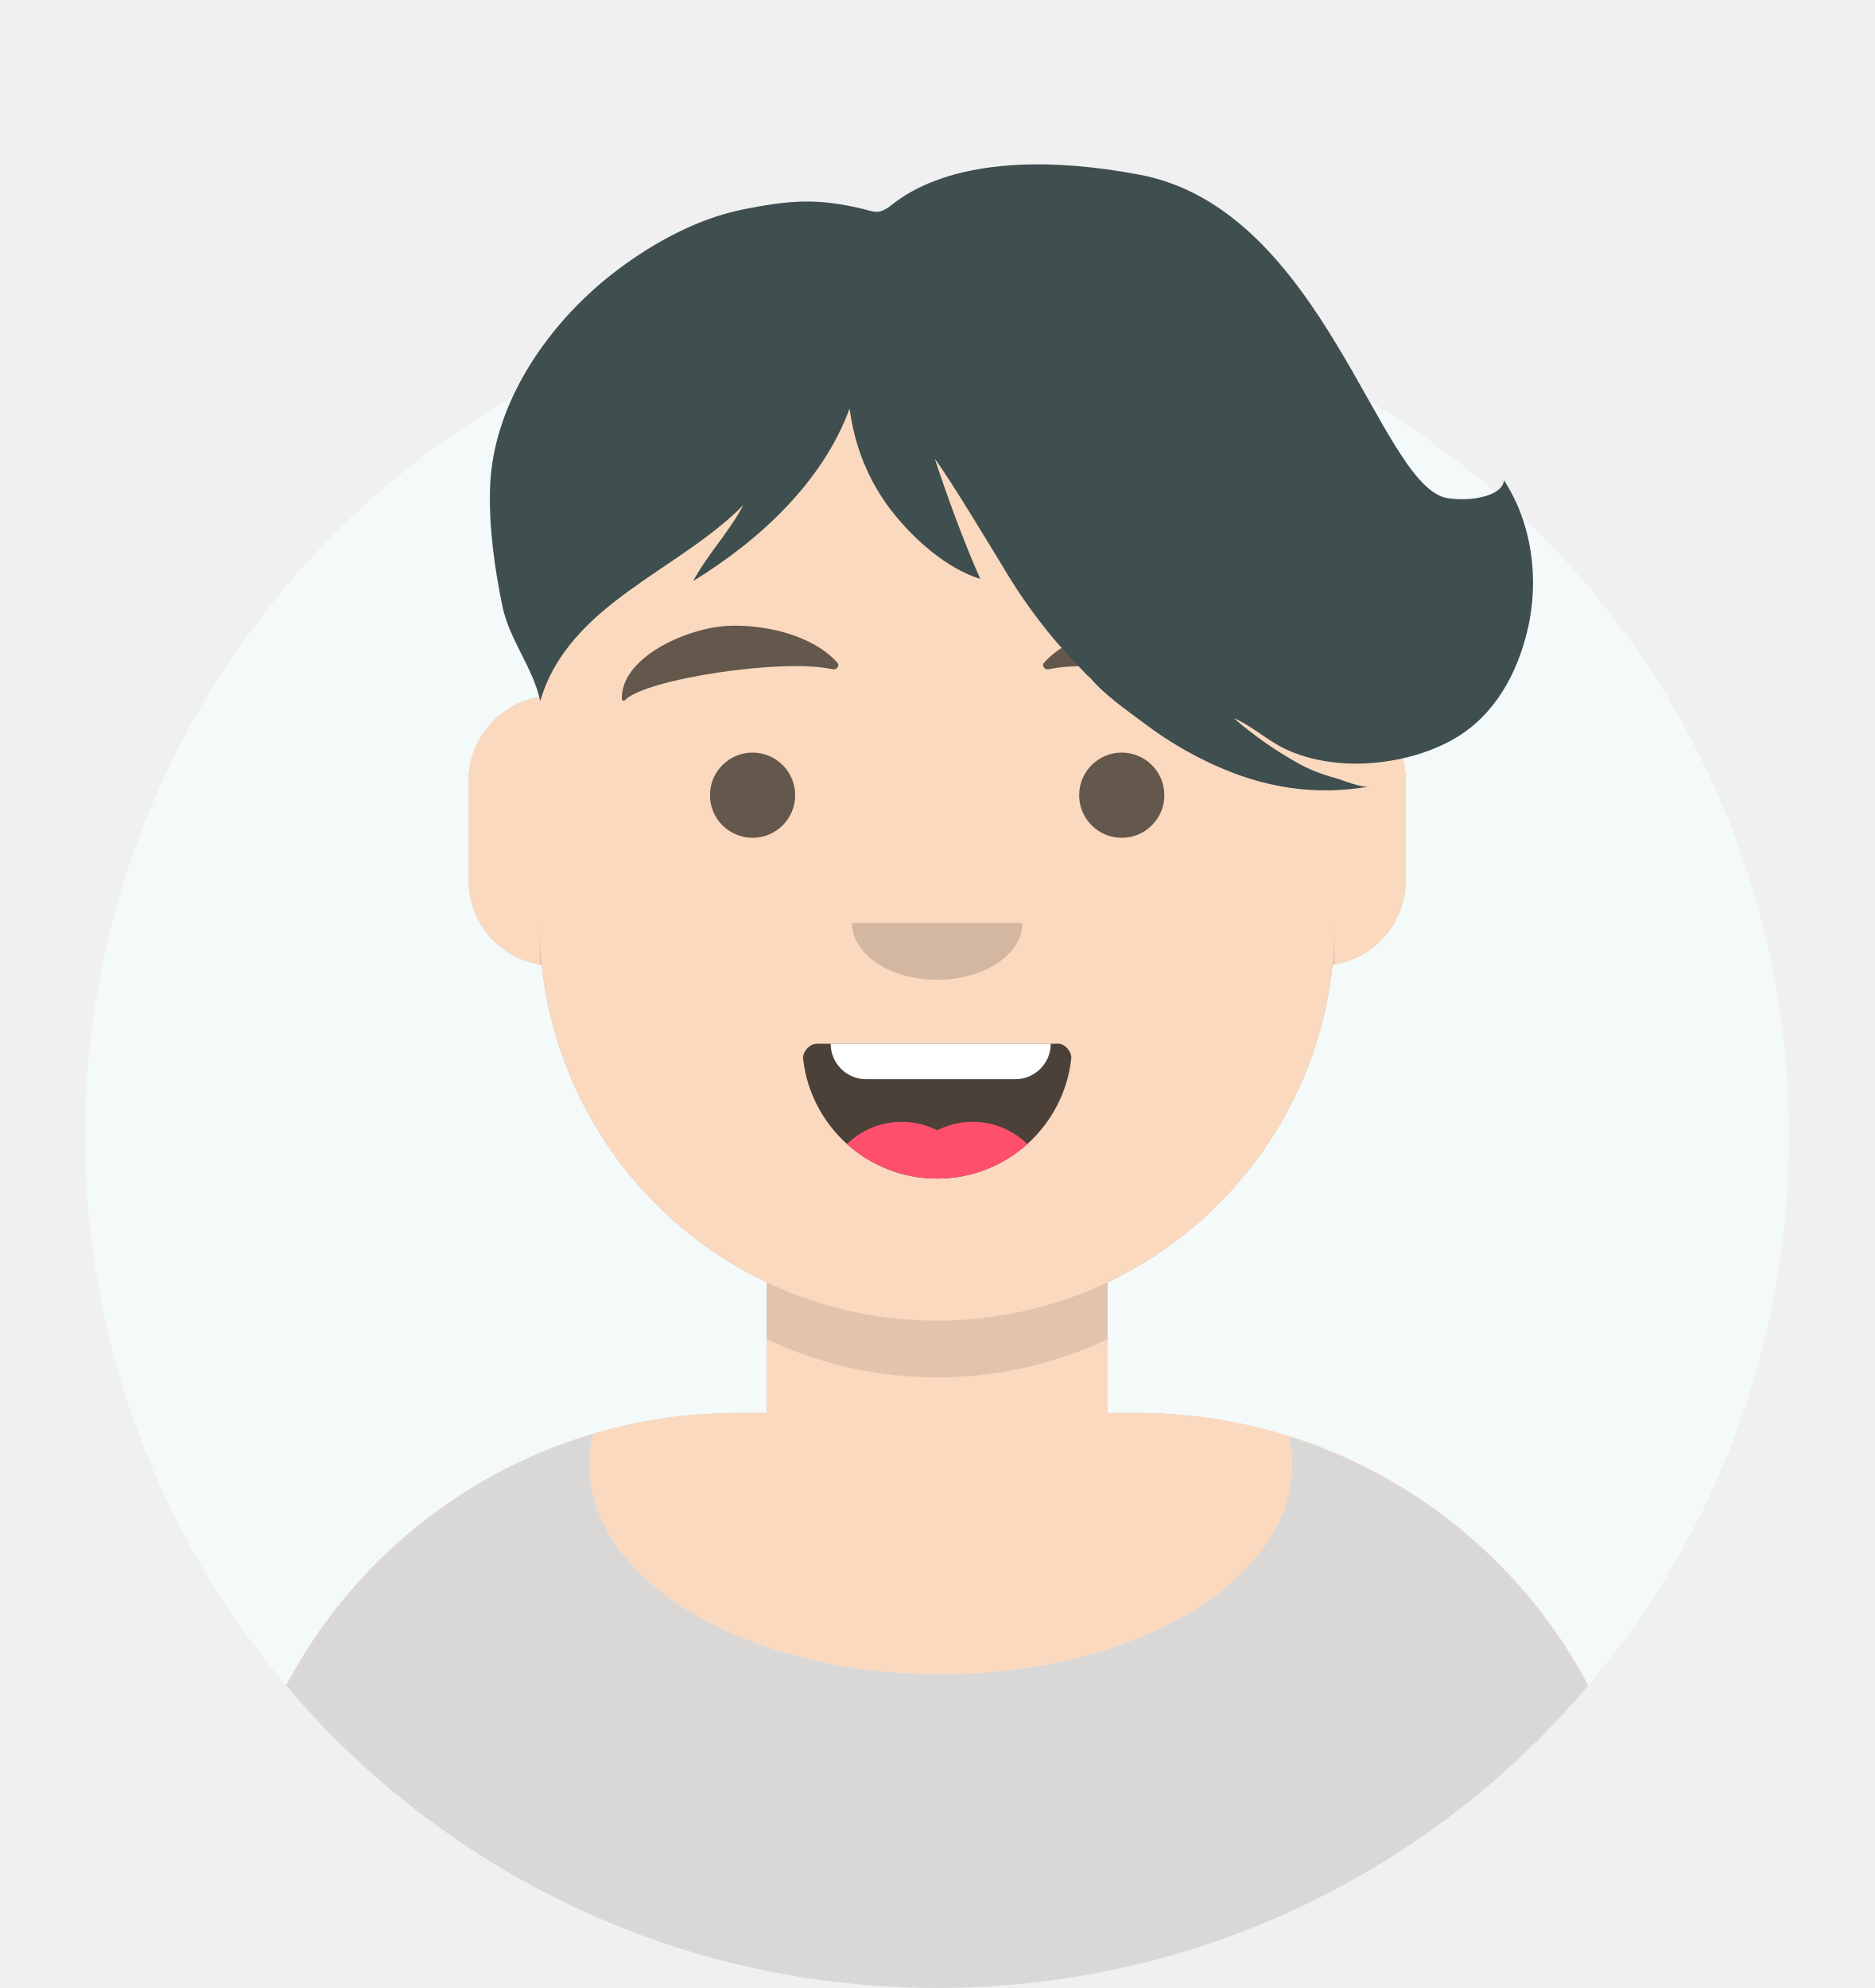
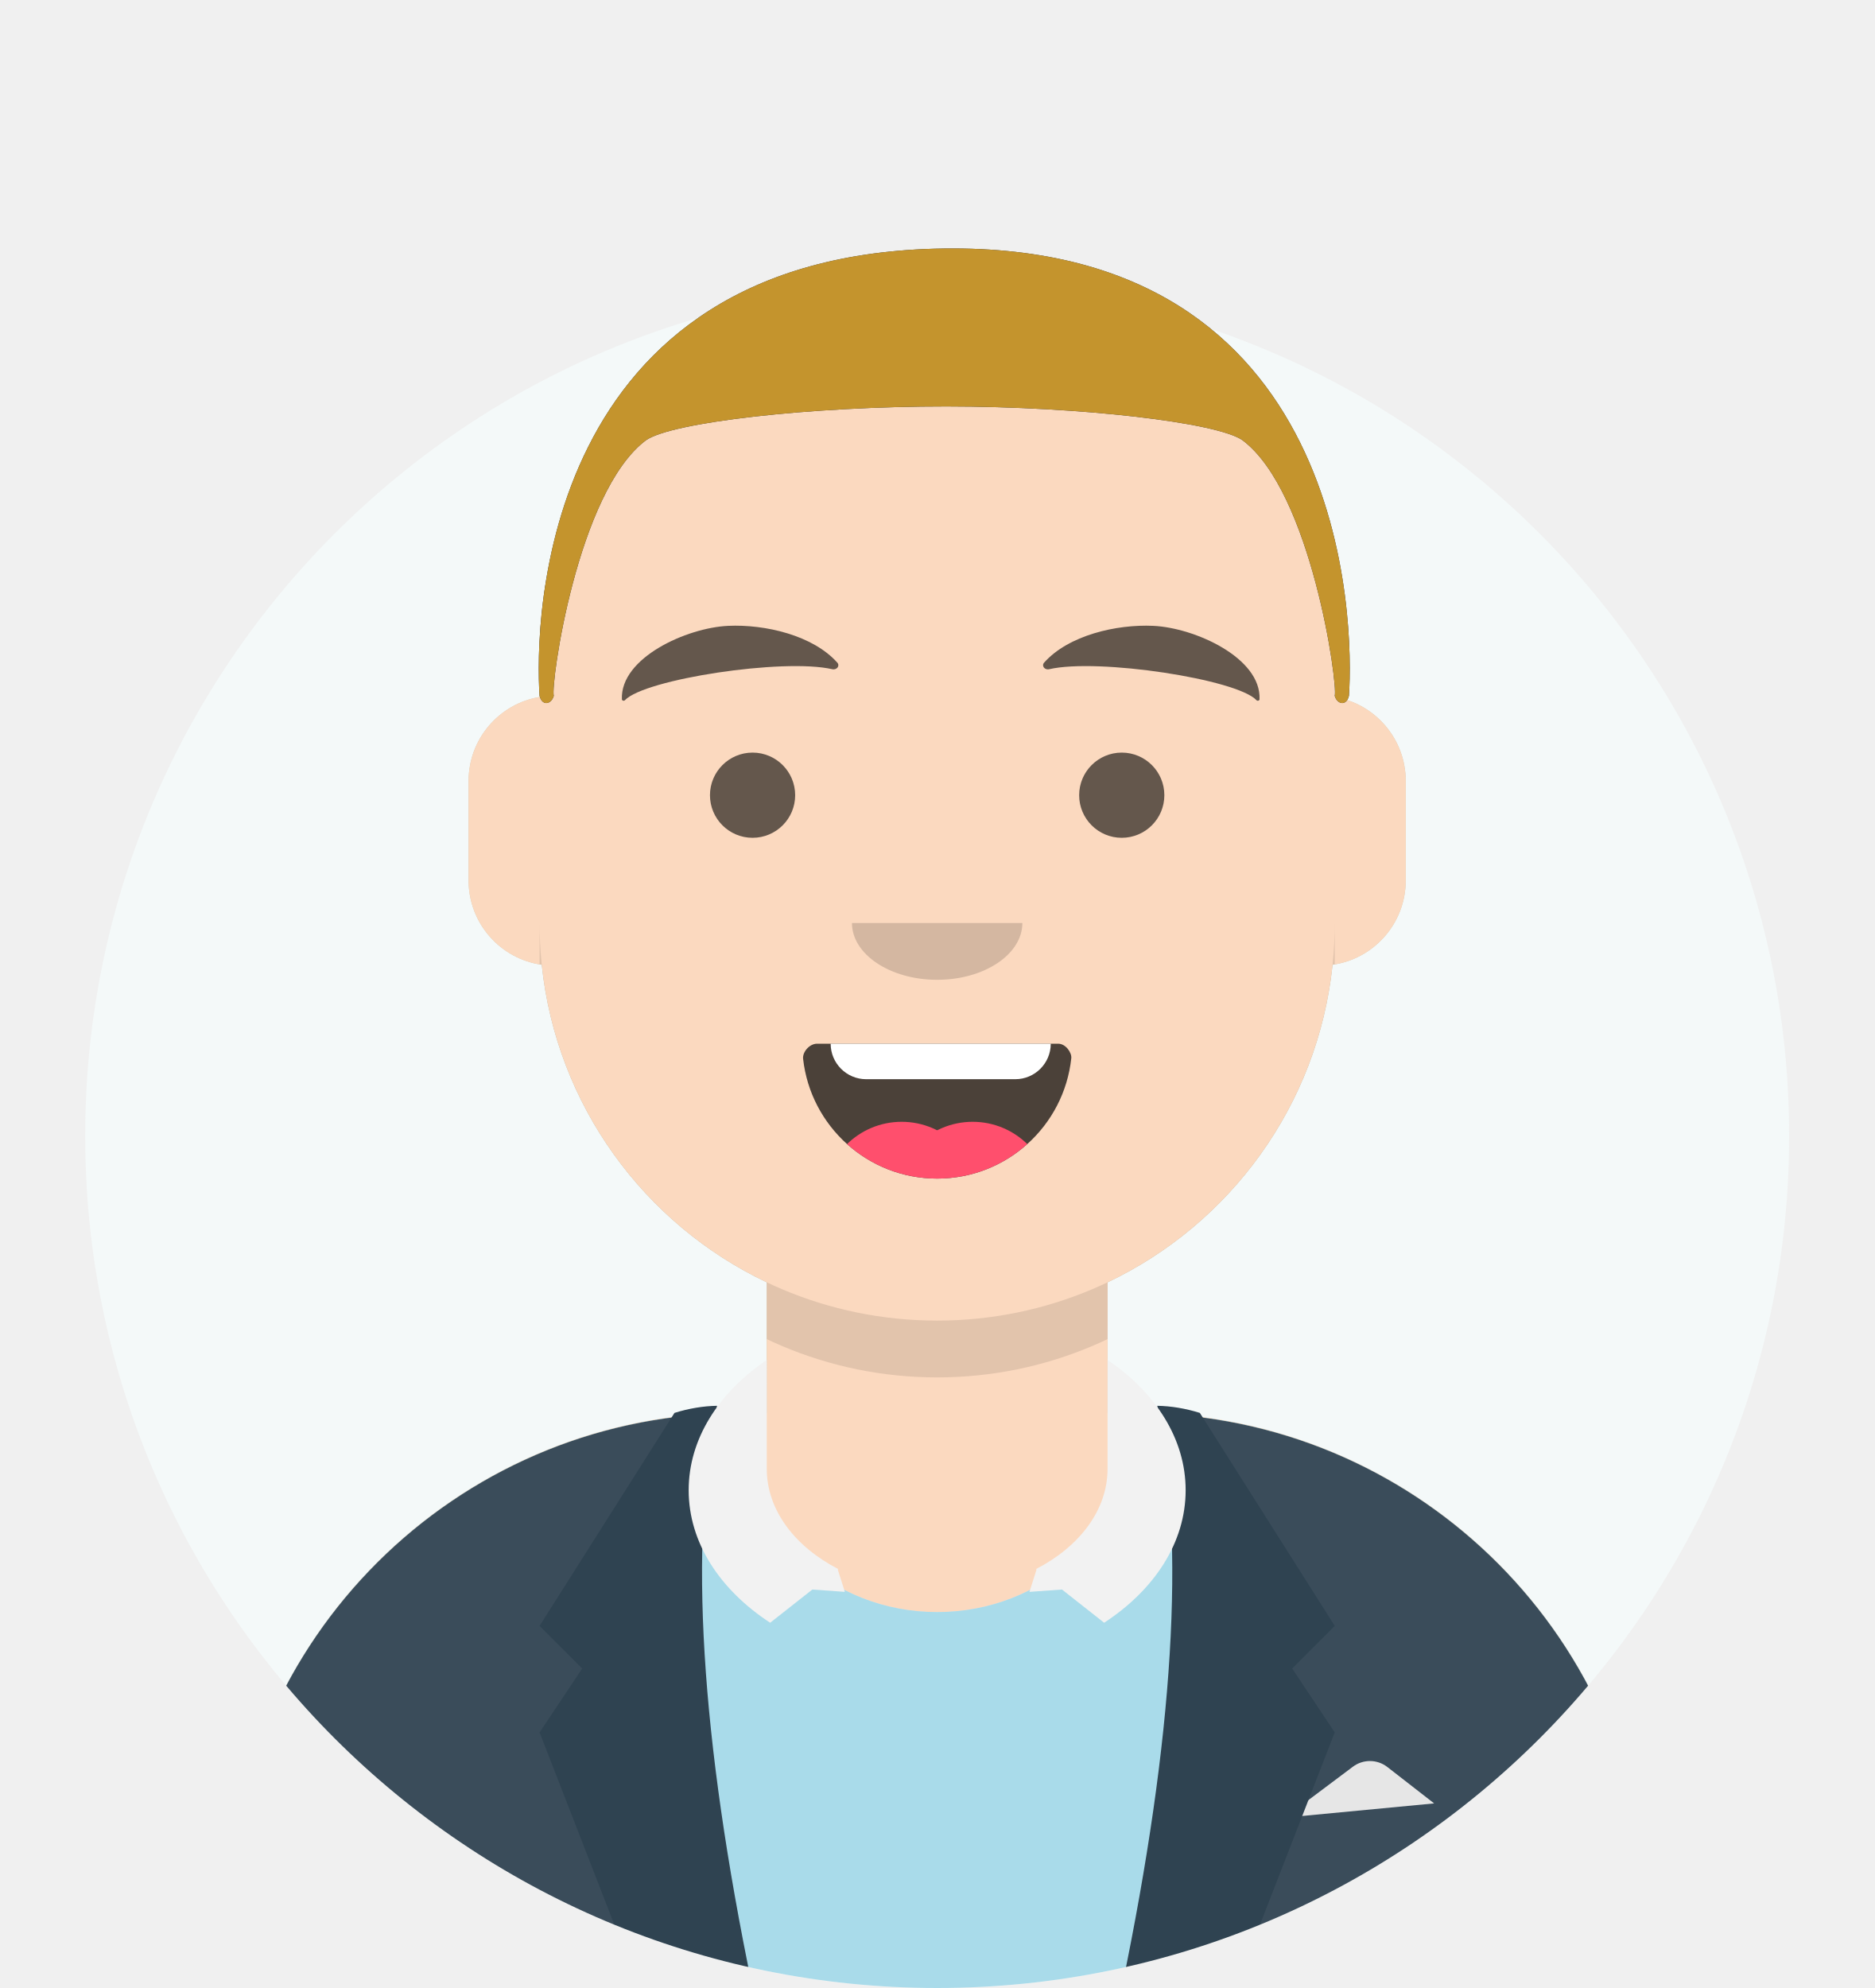
<svg xmlns="http://www.w3.org/2000/svg" xmlns:xlink="http://www.w3.org/1999/xlink" width="264px" height="280px" viewBox="0 0 264 280" version="1.1">
  <defs>
    <circle id="circle_path-1" cx="120" cy="120" r="120" />
    <path d="M-3.19744231e-14,160 L-3.19744231e-14,-1.42108547e-14 L264,-1.42108547e-14 L264,160 L252,160 C252,226.274 198.274,280 132,280 C65.726,280 12,226.274 12,160 L12,160 L-3.19744231e-14,160 Z" id="circle_path-3" />
    <path d="M100,0 C130.928,-5.68137151e-15 156,25.072 156,56 L156.001,62.166 C161.676,63.119 166,68.054 166,74 L166,88 C166,94.052 161.519,99.058 155.694,99.881 C153.628,119.686 141.238,136.422 124.001,144.61 L124,163 L128,163 C167.765,163 200,195.235 200,235 L200,244 L0,244 L0,235 C-4.86974701e-15,195.235 32.235,163 72,163 L76,163 L76,144.611 C58.763,136.422 46.372,119.687 44.305,99.881 C38.481,99.058 34,94.052 34,88 L34,74 C34,68.054 38.325,63.118 44,62.166 L44,56 C44,25.072 69.072,5.68137151e-15 100,0 Z" id="circle_path-5" />
    <path d="M83,36.348 C83,52.629 105.162,65.828 132.5,65.828 C159.838,65.828 182,52.629 182,36.348 C182,34.985 181.845,33.645 181.544,32.331 C210.784,41.488 232,68.792 232,101.052 L232,110 L32,110 L32,101.052 C32,68.397 53.739,40.82 83.534,32.002 C83.182,33.421 83,34.871 83,36.348 Z" id="circle_path-7" />
    <rect id="circle_path-9" x="0" y="0" width="264" height="280" />
    <path d="M74,0 C114.869,0 148,33.131 148,74 L148,84.148 L148,197.608 C135.525,187.237 119.491,181 102,181 L102,181 L98,181 L98,162.611 C115.531,154.283 128.048,137.115 129.791,116.867 C135.569,116.002 140,111.019 140,105 L140,105 L140,92 C140,87.354 137.359,83.324 133.497,81.33 C132.724,81.05 131.952,80.748 131.181,80.426 C130.795,80.32 130.401,80.233 130,80.166 L130,80.166 L130,79.917 C117.224,74.234 104.878,63.071 96.11,47.885 C93.175,42.801 90.831,37.595 89.066,32.397 C80.431,42.941 67.745,53.602 52.342,62.495 C42.778,68.017 33.147,72.291 24,75.266 L24,137.247 C29.602,148.318 38.773,157.278 50,162.611 L50,162.611 L50,181 L46,181 C38.327,181 30.935,182.2 24,184.423 L24,230 C24,244.106 13.569,255.776 0,257.716 L0,74 C0,33.131 33.131,0 74,0 Z" id="circle_path-11" />
  </defs>
  <g id="circle_Avataaar/Circle" stroke="none" stroke-width="1" fill="none" fill-rule="evenodd">
    <g id="circle_Circle" transform="translate(12, 40)">
      <mask id="circle_mask-2" fill="white">
        <use xlink:href="#circle_path-1" />
      </mask>
      <use id="circle_Background-Color" fill="#F4F9F9" xlink:href="#circle_path-1" />
      <g id="circle_Fabric-Color" mask="url(#circle_mask-2)" fill="">
        <rect id="circle_🖍Color" x="0" y="0" width="240" height="240" />
      </g>
    </g>
    <mask id="circle_mask-4" fill="white">
      <use xlink:href="#circle_path-3" />
    </mask>
    <g id="circle_Mask" />
    <g id="circle_Avataaar" mask="url(#circle_mask-4)">
      <g id="circle_Body" transform="translate(32, 36)">
        <mask id="circle_mask-6" fill="white">
          <use xlink:href="#circle_path-5" />
        </mask>
        <use fill="#D0C6AC" xlink:href="#circle_path-5" />
        <g id="circle_Skin-Color" mask="url(#circle_mask-6)" fill="#FBD9BF">
          <g transform="translate(-32, 0)" id="circle_Color">
            <rect x="0" y="0" width="264" height="244" />
          </g>
        </g>
        <path d="M44,94 C44,124.928 69.072,150 100,150 C130.928,150 156,124.928 156,94 L156,94 L156,102 C156,132.928 130.928,158 100,158 C69.072,158 44,132.928 44,102 Z" id="circle_Neck-Shadow" fill-opacity="0.1" fill="#000000" mask="url(#circle_mask-6)" />
      </g>
      <g id="circle_Clothing" transform="translate(0, 170)">
        <defs>
-           <path d="M83,36.348 C83,52.629 105.162,65.828 132.5,65.828 C159.838,65.828 182,52.629 182,36.348 C182,34.985 181.845,33.645 181.544,32.331 C210.784,41.488 232,68.792 232,101.052 L232,110 L32,110 L32,101.052 C32,68.397 53.739,40.82 83.534,32.002 C83.182,33.421 83,34.871 83,36.348 Z" id="shirt_scoop_neck_path-1" />
+           <path d="M160,29.052 C199.765,29.052 232,61.287 232,101.052 L232,110 L32,110 L32,101.052 C32,61.287 64.235,29.052 104,29.052 L105.192,29.052 C105.065,30.036 105,31.037 105,32.052 C105,45.859 117.088,57.052 132,57.052 C146.912,57.052 159,45.859 159,32.052 C159,31.037 158.935,30.036 158.808,29.052 L160,29.052 Z" id="blazer_sweater_path-1" />
        </defs>
-         <g id="shirt_scoop_neck_Clothing/Shirt-Scoop-Neck" stroke="none" stroke-width="1" fill="none" fill-rule="evenodd">
-           <mask id="shirt_scoop_neck_mask-2" fill="white">
-             <use xlink:href="#shirt_scoop_neck_path-1" />
+         <g id="blazer_sweater_Clothing/Blazer-+-Sweater" stroke="none" stroke-width="1" fill="none" fill-rule="evenodd">
+           <mask id="blazer_sweater_mask-2" fill="white">
+             <use xlink:href="#blazer_sweater_path-1" />
          </mask>
-           <use id="shirt_scoop_neck_Clothes" fill="#E6E6E6" xlink:href="#shirt_scoop_neck_path-1" />
-           <g id="shirt_scoop_neck_Fabric-Color" mask="url(#shirt_scoop_neck_mask-2)" fill="#DAD8D7">
-             <rect id="shirt_scoop_neck_🖍Color" x="0" y="0" width="264" height="110" />
+           <use id="blazer_sweater_Clothes" fill="#E6E6E6" xlink:href="#blazer_sweater_path-1" />
+           <g id="blazer_sweater_Fabric-Color" mask="url(#blazer_sweater_mask-2)" fill="#A9DBEA">
+             <rect id="blazer_sweater_🖍Color" x="0" y="0" width="264" height="110" />
          </g>
+           <g id="blazer_sweater_Blazer" transform="translate(32, 28)">
+             <path d="M64,40.5 C64,55.709 65.961,69.921 69.362,82.001 L0,82 L0,73.052 C-4.73779789e-15,34.365 30.512,2.804 68.785,1.122 C65.74,12.731 64,26.173 64,40.5 Z M200,73.052 L200,82 L131.638,82.001 C135.039,69.921 137,55.709 137,40.5 C137,26.194 135.265,12.771 132.229,1.174 C170.025,3.363 200,34.707 200,73.052 Z" id="blazer_sweater_Saco" fill="#3A4C5A" />
+             <path d="M149,58 L158.556,50.833 C159.999,49.751 161.988,49.768 163.412,50.876 L170,56 L170,56 L149,58 Z" id="blazer_sweater_Pocket-hanky" fill="#E6E6E6" />
+             <path d="M69,0 C65,19.333 66.667,46.667 74,82 L58,82 L44,46 L50,37 L44,31 L63,1 C65.028,0.369 67.028,0.036 69,0 Z" id="blazer_sweater_Wing" fill="#2F4351" />
+             <path d="M151,0 C147,19.333 148.667,46.667 156,82 L140,82 L126,46 L132,37 L126,31 L145,1 C147.028,0.369 149.028,0.036 151,0 Z" id="blazer_sweater_Wing" fill="#2F4351" transform="translate(141, 41) scale(-1, 1) translate(-141, -41) " />
+           </g>
+           <path d="M167,39.888 C167,47.289 162.572,53.945 155.52,58.556 L149.58,53.876 L145,54.208 L146,51.057 L145.922,50.996 C152.022,47.853 156,42.7 156,36.877 L156,21.539 C162.772,26.136 167,32.656 167,39.888 Z M118.078,50.996 L118,51.057 L119,54.208 L114.419,53.876 L108.48,58.556 C101.428,53.945 97,47.289 97,39.888 C97,32.656 101.228,26.136 108.001,21.539 L108,36.877 C108,42.7 111.978,47.853 118.078,50.996 Z" id="blazer_sweater_Collar" fill="#F2F2F2" />
        </g>
      </g>
      <g id="circle_Face" transform="translate(76, 82)" fill="#000000">
        <g id="circle_Mouth" transform="translate(2, 52)">
          <defs>
            <path d="M35.118,15.128 C36.176,24.62 44.226,32 54,32 C63.804,32 71.874,24.574 72.892,15.04 C72.974,14.273 72.117,13 71.043,13 C56.149,13 44.738,13 37.087,13 C36.007,13 35.012,14.178 35.118,15.128 Z" id="smile_path-1" />
          </defs>
          <g id="smile_Mouth/Smile" stroke="none" stroke-width="1" fill="none" fill-rule="evenodd">
            <mask id="smile_mask-2" fill="white">
              <use xlink:href="#smile_path-1" />
            </mask>
            <use id="smile_Mouth" fill-opacity="0.7" fill="#000000" xlink:href="#smile_path-1" />
            <path d="M44,2 L65,2 C67.761,2 70,4.239 70,7 L70,13 C70,15.761 67.761,18 65,18 L44,18 C41.239,18 39,15.761 39,13 L39,7 C39,4.239 41.239,2 44,2 Z" id="smile_Teeth" fill="#FFFFFF" mask="url(#smile_mask-2)" />
            <g id="smile_Tongue" mask="url(#smile_mask-2)" fill="#FF4F6D">
              <g transform="translate(38, 24)">
                <circle cx="11" cy="11" r="11" />
                <circle cx="21" cy="11" r="11" />
              </g>
            </g>
          </g>
        </g>
        <g id="circle_Nose" transform="translate(28, 40)" fill-opacity="0.16">
          <g id="default_Nose/Default" stroke="none" stroke-width="1" fill="none" fill-rule="evenodd" fill-opacity="0.16">
            <path d="M16,8 C16,12.418 21.373,16 28,16 L28,16 C34.627,16 40,12.418 40,8" id="default_Nose" fill="#000000" />
          </g>
        </g>
        <g id="circle_Eyes" transform="translate(0, 8)">
          <g id="default_Eyes/Default-😀" stroke="none" stroke-width="1" fill="none" fill-rule="evenodd" fill-opacity="0.6">
            <circle id="default_Eye" fill="#000000" cx="30" cy="22" r="6" />
            <circle id="default_Eye" fill="#000000" cx="82" cy="22" r="6" />
          </g>
        </g>
        <g id="circle_Eyebrow" fill-opacity="0.6">
          <g id="default_natural_Eyebrow/Natural/Default-Natural" stroke="none" stroke-width="1" fill="none" fill-rule="evenodd" fill-opacity="0.6">
            <path d="M26.039,6.21 C20.278,6.983 11.293,12.005 12.044,17.818 C12.069,18.008 12.357,18.067 12.481,17.908 C14.967,14.72 34.193,10.037 41.194,11.015 C41.835,11.104 42.258,10.443 41.821,10.03 C38.077,6.495 31.2,5.512 26.039,6.21" id="default_natural_Eyebrow" fill="#000000" transform="translate(27, 12) rotate(5) translate(-27, -12) " />
            <path d="M85.039,6.21 C79.278,6.983 70.293,12.005 71.044,17.818 C71.069,18.008 71.357,18.067 71.481,17.908 C73.967,14.72 93.193,10.037 100.194,11.015 C100.835,11.104 101.258,10.443 100.821,10.03 C97.077,6.495 90.2,5.512 85.039,6.21" id="default_natural_Eyebrow" fill="#000000" transform="translate(86, 12) scale(-1, 1) rotate(5) translate(-86, -12) " />
          </g>
        </g>
      </g>
      <g id="circle_Top">
        <defs>
-           <path d="M198.747,37.856 C193.606,34.024 187.528,30.74 181.188,29.478 C174.741,28.196 170.829,27.885 164.483,29.405 C162.85,29.797 162.299,30.185 160.862,29.257 C159.651,28.474 151.2,19.767 125.442,24.6 C99.407,29.485 91.673,68.675 82.015,70.166 C78.535,70.703 74.234,69.782 74.099,67.639 C70.136,73.673 69.091,81.646 70.772,88.713 C72.219,94.799 75.269,100.517 80.761,103.85 C85.487,106.717 92.02,107.966 97.482,107.437 C99.967,107.197 102.227,106.674 104.514,105.671 C107.273,104.462 109.471,102.28 112.178,101.128 C109.351,103.576 106.275,105.735 103.002,107.546 C101.363,108.453 99.698,109.078 97.889,109.57 C96.653,109.906 94.128,111.051 92.933,110.752 C100.74,112.148 108.093,110.932 115.252,107.589 C118.483,106.081 121.591,104.257 124.443,102.113 C127.276,99.983 130.538,97.806 132.754,95.004 C131.824,96.207 133.451,94.417 133.666,94.198 C134.274,93.578 134.869,92.946 135.453,92.303 C136.455,91.199 137.451,90.075 138.384,88.912 C140.378,86.426 142.235,83.83 143.891,81.109 C145.569,78.353 152.25,67.236 154.266,64.619 C152.361,70.327 150.287,76.037 147.859,81.544 C152.572,80.074 157.143,76 160.154,72.204 C163.546,67.928 165.555,62.936 166.262,57.538 C170.088,67.954 179.047,76.168 188.294,81.833 C186.291,78.103 183.239,74.948 181.242,71.155 C190.433,80.484 205.81,85.048 209.837,98.729 C210.87,93.971 214.19,90.148 215.185,85.296 C216.289,79.907 217.081,74.187 216.906,68.68 C216.509,56.438 208.274,44.957 198.747,37.856 Z" id="shaggy_path-1" />
+           <path d="M1,64 C1.347,65.488 2.673,65.223 3,64 C2.537,62.446 6.296,35.248 16,28 C19.618,25.483 39.008,23.232 58.313,23.246 C77.409,23.259 96.421,25.511 100,28 C109.704,35.248 113.463,62.446 113,64 C113.327,65.223 114.653,65.488 115,64 C115.719,53.702 115,0.274 58,1 C1,1.726 0.281,53.702 1,64 Z" id="caesar_path-1" />
        </defs>
-         <g id="shaggy_Top/Short-Hair/Shaggy" stroke="none" stroke-width="1" fill="none" fill-rule="evenodd" transform="translate(-1 0)">
-           <g id="shaggy_Facial-Hair" transform="translate(49, 72)" />
-           <g id="shaggy_Accessory" transform="translate(62, 86)" />
-           <mask id="shaggy_mask-2" fill="white">
-             <use xlink:href="#shaggy_path-1" />
-           </mask>
-           <use id="shaggy_Shaggy-Hair" fill="" transform="translate(143.4652, 67.23416) scale(-1, 1) translate(-143.4652, -67.23416)" xlink:href="#shaggy_path-1" />
-           <g id="shaggy_Hair-Color" mask="url(#shaggy_mask-2)" fill="#3F4E4F" transform="translate(143.4652, 67.23416) scale(-1, 1) translate(-143.4652, -67.23416)">
-             <g transform="translate(1, 0)" id="shaggy_Color">
-               <rect x="0" y="0" width="264" height="280" />
+         <g id="caesar_Top/Short-Hair/The-Caesar" stroke="none" stroke-width="1" fill="none" fill-rule="evenodd">
+           <g id="caesar_Facial-Hair" transform="translate(49, 72)" />
+           <g id="caesar_Hair" transform="translate(75, 34)">
+             <mask id="caesar_mask-2" fill="white">
+               <use xlink:href="#caesar_path-1" />
+             </mask>
+             <use id="caesar_Caesar" fill="#28354B" xlink:href="#caesar_path-1" />
+             <g id="caesar_Hair-Color" mask="url(#caesar_mask-2)" fill="#C4942D">
+               <g transform="translate(-74, -34)" id="caesar_Color">
+                 <rect x="0" y="0" width="264" height="280" />
+               </g>
            </g>
          </g>
+           <g id="caesar_Accessory" transform="translate(62, 85)" />
        </g>
      </g>
    </g>
  </g>
</svg>
